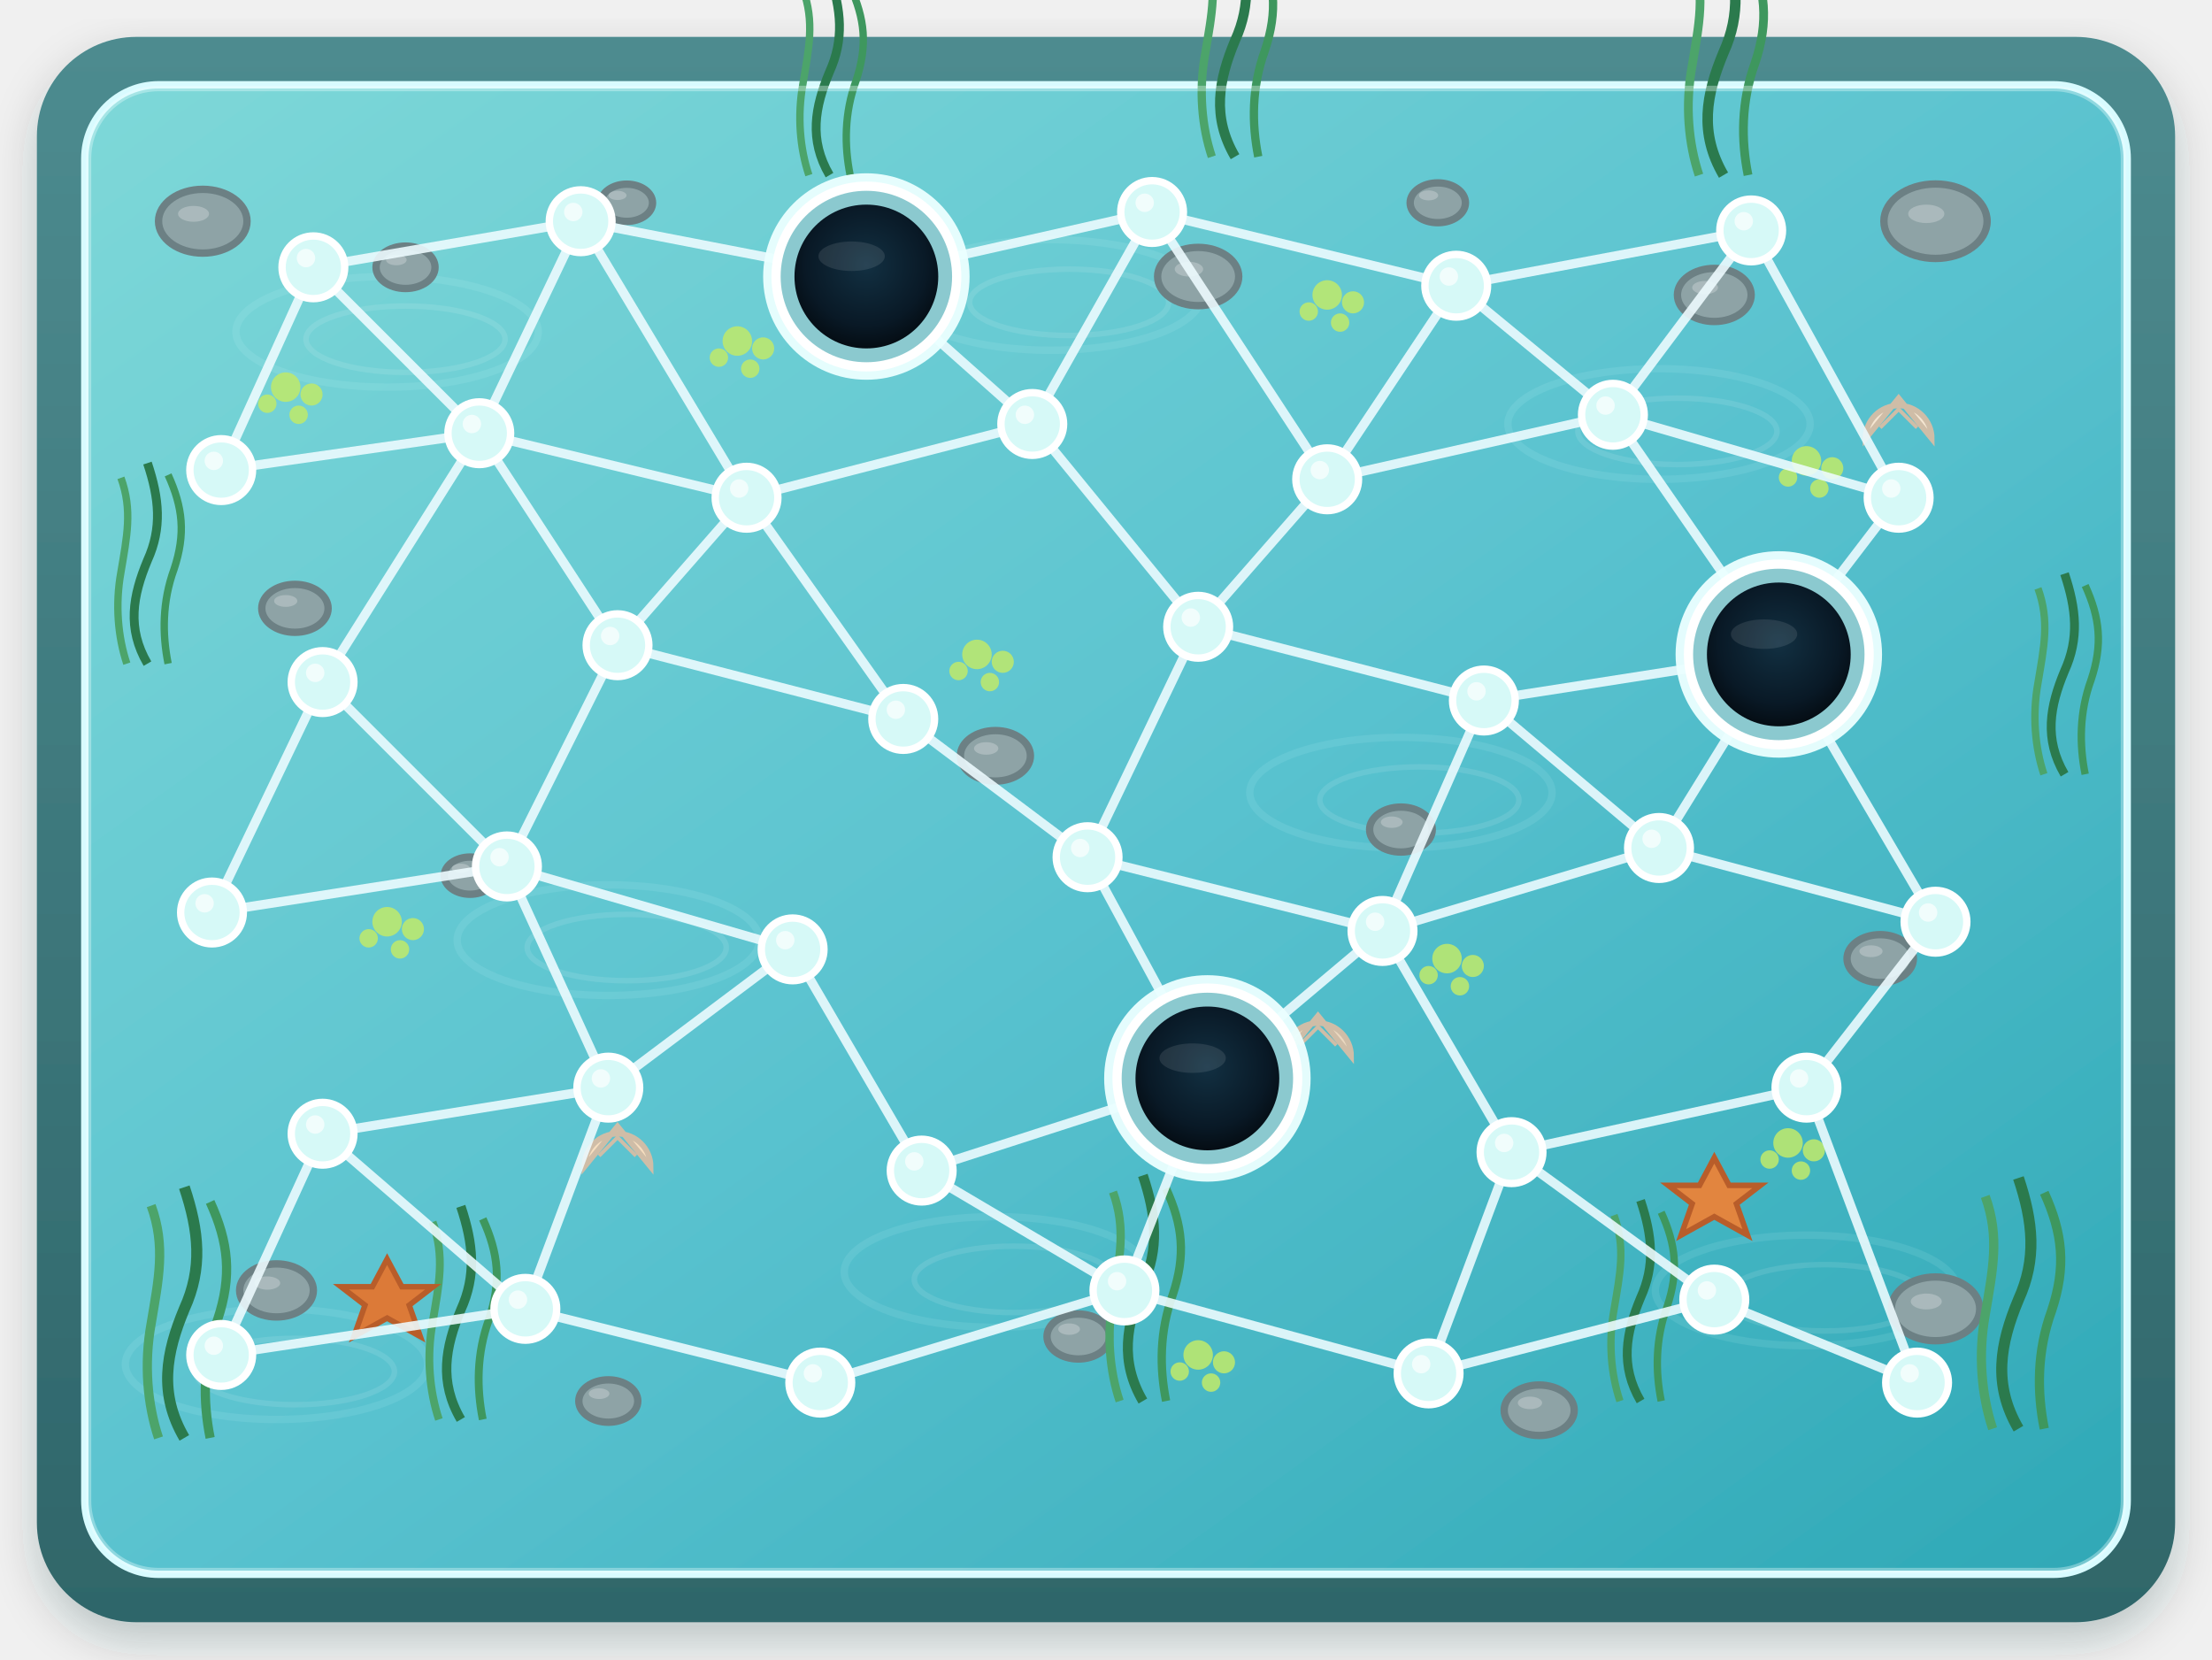
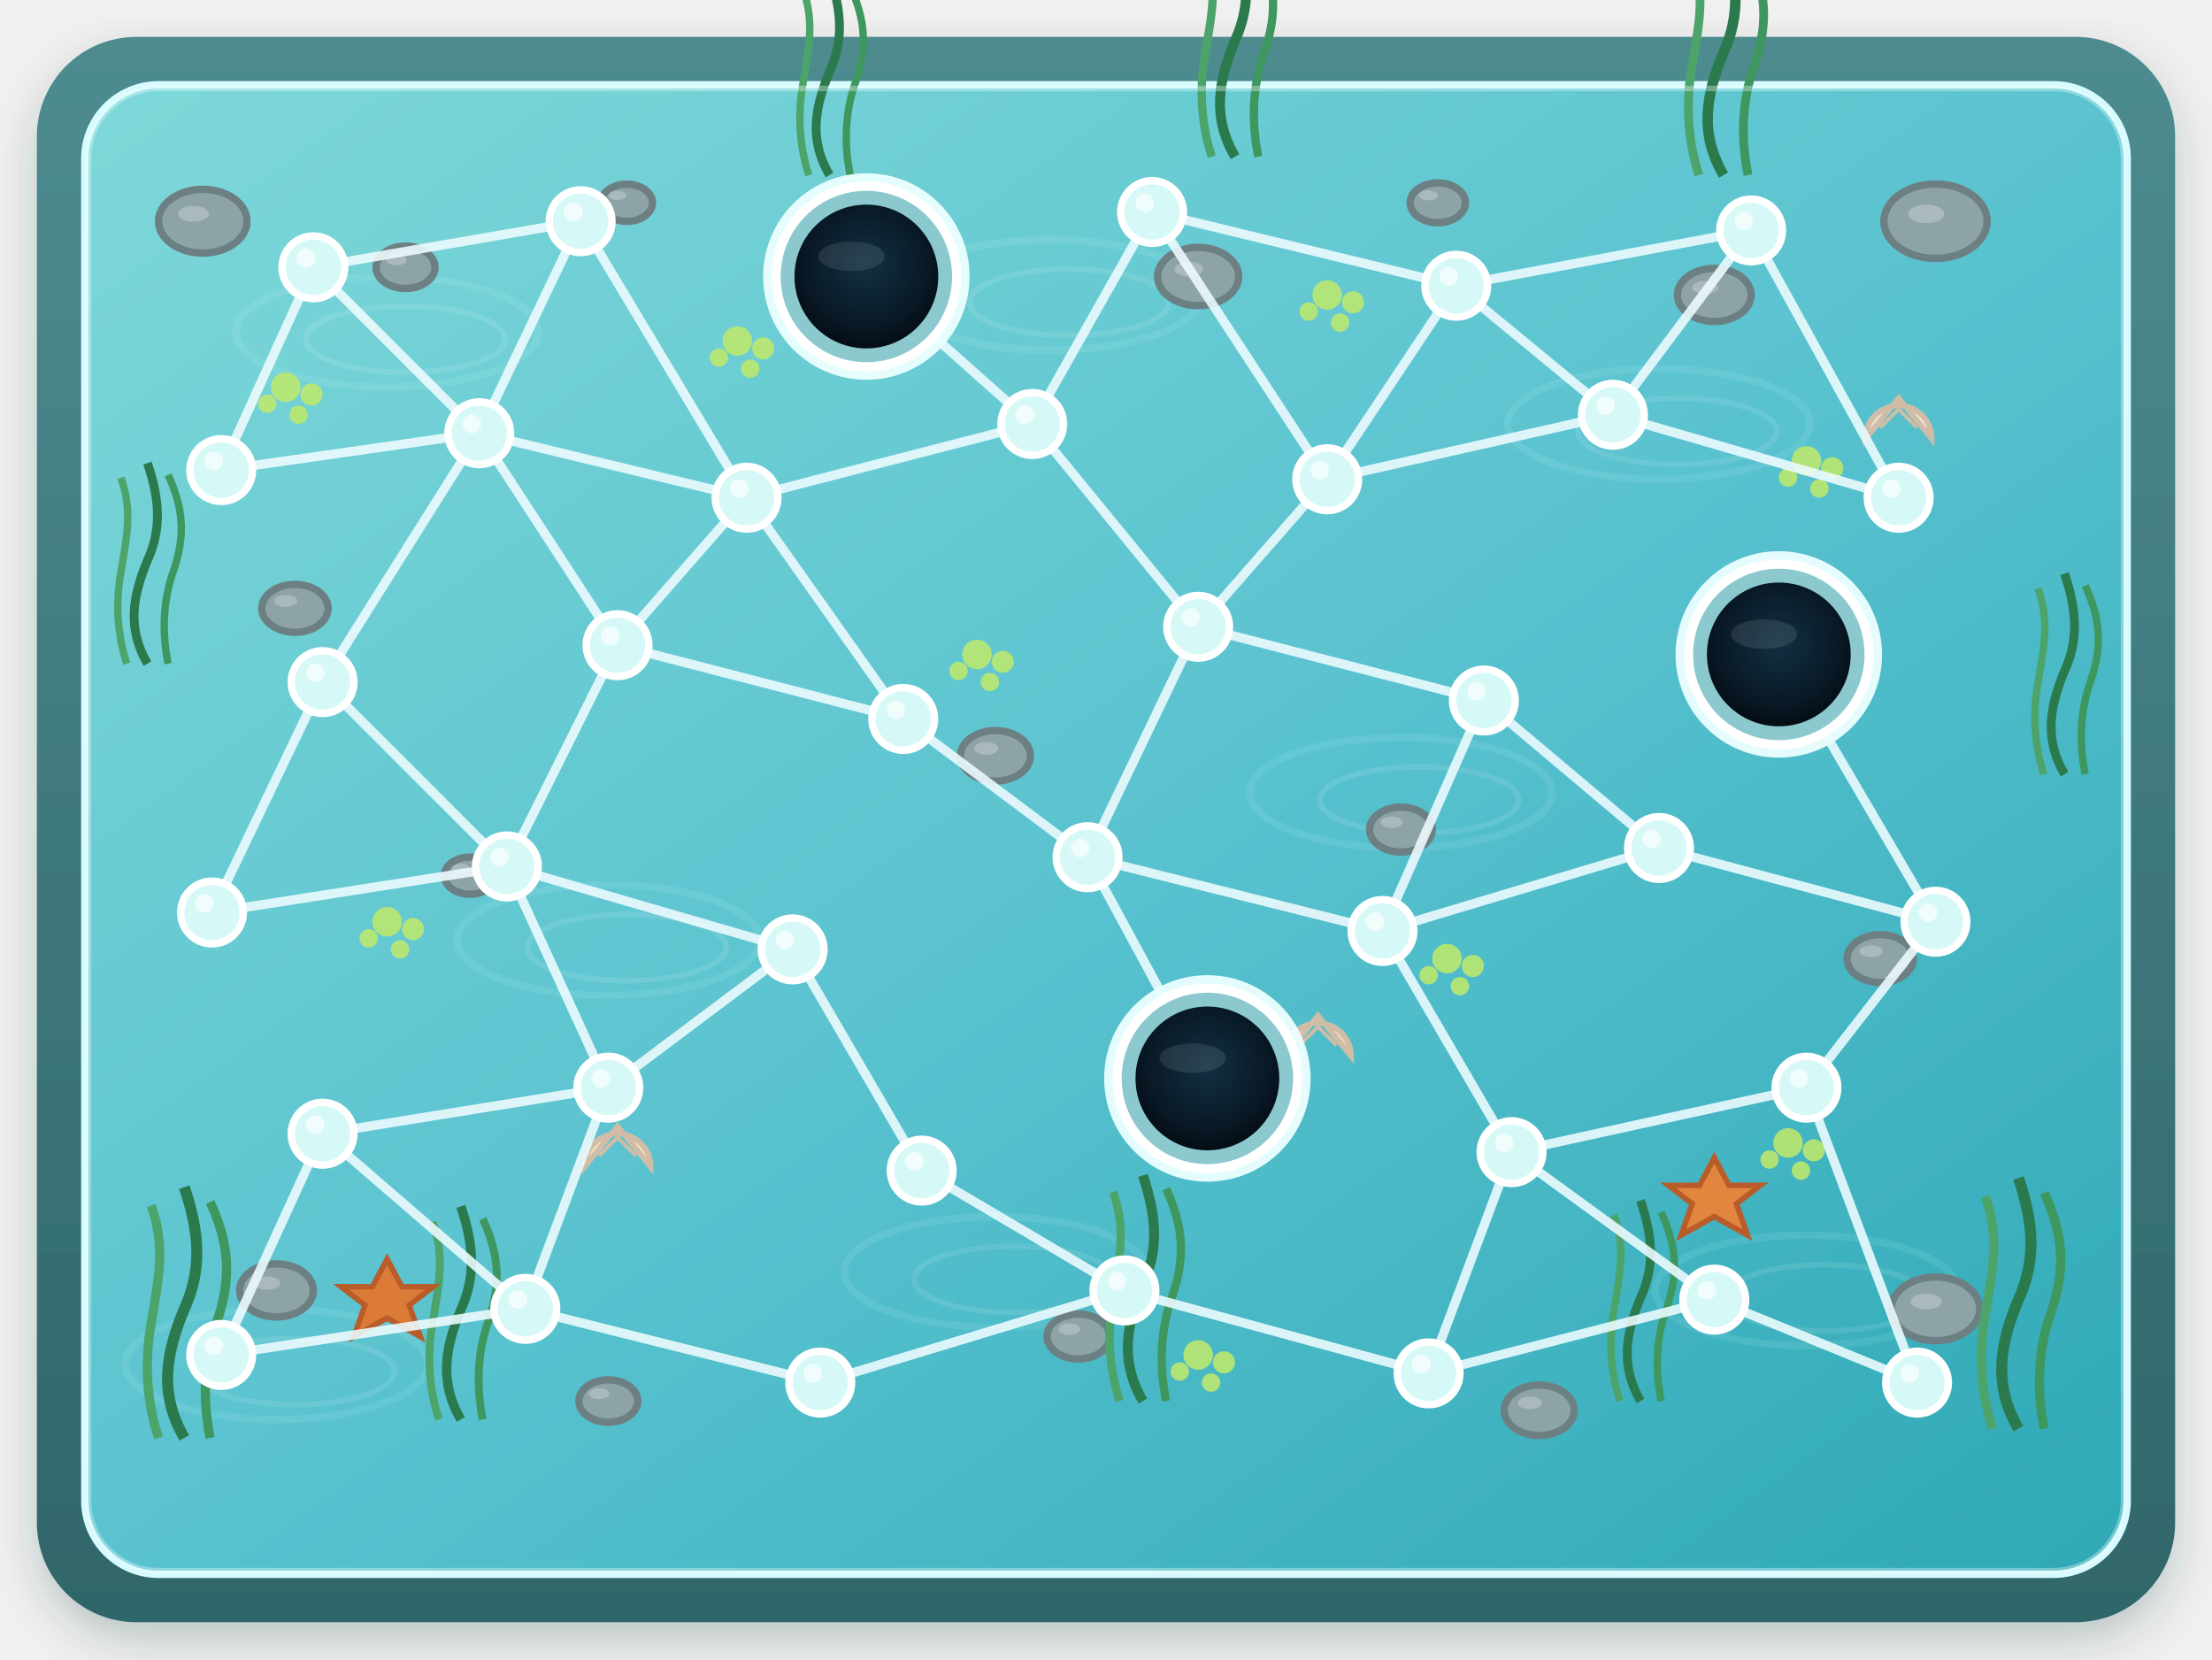
<svg xmlns="http://www.w3.org/2000/svg" viewBox="0 0 1200 900" role="img" aria-labelledby="title desc">
  <defs>
    <linearGradient id="shallowWater" x1="0" y1="0" x2="1" y2="1">
      <stop offset="0%" stop-color="#7ed8d8" />
      <stop offset="52%" stop-color="#59c2cf" />
      <stop offset="100%" stop-color="#2ea8b6" />
    </linearGradient>
    <linearGradient id="rim" x1="0" y1="0" x2="0" y2="1">
      <stop offset="0%" stop-color="#4d8b8f" />
      <stop offset="100%" stop-color="#2f666a" />
    </linearGradient>
    <radialGradient id="hole" cx="50%" cy="42%" r="60%">
      <stop offset="0%" stop-color="#123042" />
      <stop offset="70%" stop-color="#091926" />
      <stop offset="100%" stop-color="#040b11" />
    </radialGradient>
    <filter id="shadow" x="-20%" y="-20%" width="140%" height="140%">
      <feDropShadow dx="0" dy="10" stdDeviation="12" flood-color="#163138" flood-opacity=".22" />
    </filter>
  </defs>
  <g id="board" filter="url(#shadow)">
    <rect x="20" y="20" width="1160" height="860" rx="54" fill="url(#rim)" />
    <rect x="46" y="46" width="1108" height="808" rx="40" fill="url(#shallowWater)" stroke="#d8fbff" stroke-width="4" />
  </g>
  <ellipse cx="210" cy="180" rx="82" ry="30" fill="none" stroke="#d9fbff" stroke-width="4" opacity=".10" />
  <ellipse cx="220" cy="184" rx="54" ry="18" fill="none" stroke="#ffffff" stroke-width="3" opacity=".10" />
  <ellipse cx="570" cy="160" rx="82" ry="30" fill="none" stroke="#d9fbff" stroke-width="4" opacity=".10" />
  <ellipse cx="580" cy="164" rx="54" ry="18" fill="none" stroke="#ffffff" stroke-width="3" opacity=".10" />
  <ellipse cx="900" cy="230" rx="82" ry="30" fill="none" stroke="#d9fbff" stroke-width="4" opacity=".10" />
  <ellipse cx="910" cy="234" rx="54" ry="18" fill="none" stroke="#ffffff" stroke-width="3" opacity=".10" />
  <ellipse cx="330" cy="510" rx="82" ry="30" fill="none" stroke="#d9fbff" stroke-width="4" opacity=".10" />
  <ellipse cx="340" cy="514" rx="54" ry="18" fill="none" stroke="#ffffff" stroke-width="3" opacity=".10" />
  <ellipse cx="760" cy="430" rx="82" ry="30" fill="none" stroke="#d9fbff" stroke-width="4" opacity=".10" />
  <ellipse cx="770" cy="434" rx="54" ry="18" fill="none" stroke="#ffffff" stroke-width="3" opacity=".10" />
  <ellipse cx="980" cy="700" rx="82" ry="30" fill="none" stroke="#d9fbff" stroke-width="4" opacity=".10" />
  <ellipse cx="990" cy="704" rx="54" ry="18" fill="none" stroke="#ffffff" stroke-width="3" opacity=".10" />
  <ellipse cx="540" cy="690" rx="82" ry="30" fill="none" stroke="#d9fbff" stroke-width="4" opacity=".10" />
  <ellipse cx="550" cy="694" rx="54" ry="18" fill="none" stroke="#ffffff" stroke-width="3" opacity=".10" />
  <ellipse cx="150" cy="740" rx="82" ry="30" fill="none" stroke="#d9fbff" stroke-width="4" opacity=".10" />
  <ellipse cx="160" cy="744" rx="54" ry="18" fill="none" stroke="#ffffff" stroke-width="3" opacity=".10" />
  <g transform="translate(110 120)">
    <ellipse rx="24" ry="17.3" fill="#8ea3a6" stroke="#6c8084" stroke-width="4" />
    <ellipse cx="-5" cy="-4" rx="8.4" ry="4.3" fill="#cbd5d6" opacity=".45" />
  </g>
  <g transform="translate(220 145)">
    <ellipse rx="16" ry="11.5" fill="#8ea3a6" stroke="#6c8084" stroke-width="4" />
    <ellipse cx="-5" cy="-4" rx="5.6" ry="2.9" fill="#cbd5d6" opacity=".45" />
  </g>
  <g transform="translate(340 110)">
    <ellipse rx="14" ry="10.1" fill="#8ea3a6" stroke="#6c8084" stroke-width="4" />
    <ellipse cx="-5" cy="-4" rx="4.9" ry="2.5" fill="#cbd5d6" opacity=".45" />
  </g>
  <g transform="translate(470 185)">
    <ellipse rx="18" ry="13.0" fill="#8ea3a6" stroke="#6c8084" stroke-width="4" />
    <ellipse cx="-5" cy="-4" rx="6.3" ry="3.2" fill="#cbd5d6" opacity=".45" />
  </g>
  <g transform="translate(650 150)">
    <ellipse rx="22" ry="15.8" fill="#8ea3a6" stroke="#6c8084" stroke-width="4" />
    <ellipse cx="-5" cy="-4" rx="7.7" ry="4.0" fill="#cbd5d6" opacity=".45" />
  </g>
  <g transform="translate(780 110)">
    <ellipse rx="15" ry="10.8" fill="#8ea3a6" stroke="#6c8084" stroke-width="4" />
    <ellipse cx="-5" cy="-4" rx="5.2" ry="2.7" fill="#cbd5d6" opacity=".45" />
  </g>
  <g transform="translate(930 160)">
    <ellipse rx="20" ry="14.4" fill="#8ea3a6" stroke="#6c8084" stroke-width="4" />
    <ellipse cx="-5" cy="-4" rx="7.0" ry="3.6" fill="#cbd5d6" opacity=".45" />
  </g>
  <g transform="translate(1050 120)">
    <ellipse rx="28" ry="20.2" fill="#8ea3a6" stroke="#6c8084" stroke-width="4" />
    <ellipse cx="-5" cy="-4" rx="9.8" ry="5.0" fill="#cbd5d6" opacity=".45" />
  </g>
  <g transform="translate(160 330)">
    <ellipse rx="18" ry="13.0" fill="#8ea3a6" stroke="#6c8084" stroke-width="4" />
    <ellipse cx="-5" cy="-4" rx="6.3" ry="3.2" fill="#cbd5d6" opacity=".45" />
  </g>
  <g transform="translate(980 340)">
    <ellipse rx="16" ry="11.5" fill="#8ea3a6" stroke="#6c8084" stroke-width="4" />
    <ellipse cx="-5" cy="-4" rx="5.6" ry="2.9" fill="#cbd5d6" opacity=".45" />
  </g>
  <g transform="translate(255 475)">
    <ellipse rx="14" ry="10.1" fill="#8ea3a6" stroke="#6c8084" stroke-width="4" />
    <ellipse cx="-5" cy="-4" rx="4.9" ry="2.5" fill="#cbd5d6" opacity=".45" />
  </g>
  <g transform="translate(540 410)">
    <ellipse rx="19" ry="13.7" fill="#8ea3a6" stroke="#6c8084" stroke-width="4" />
    <ellipse cx="-5" cy="-4" rx="6.6" ry="3.4" fill="#cbd5d6" opacity=".45" />
  </g>
  <g transform="translate(760 450)">
    <ellipse rx="17" ry="12.2" fill="#8ea3a6" stroke="#6c8084" stroke-width="4" />
    <ellipse cx="-5" cy="-4" rx="5.9" ry="3.1" fill="#cbd5d6" opacity=".45" />
  </g>
  <g transform="translate(1020 520)">
    <ellipse rx="18" ry="13.0" fill="#8ea3a6" stroke="#6c8084" stroke-width="4" />
    <ellipse cx="-5" cy="-4" rx="6.3" ry="3.2" fill="#cbd5d6" opacity=".45" />
  </g>
  <g transform="translate(150 700)">
    <ellipse rx="20" ry="14.4" fill="#8ea3a6" stroke="#6c8084" stroke-width="4" />
    <ellipse cx="-5" cy="-4" rx="7.0" ry="3.6" fill="#cbd5d6" opacity=".45" />
  </g>
  <g transform="translate(330 760)">
    <ellipse rx="16" ry="11.5" fill="#8ea3a6" stroke="#6c8084" stroke-width="4" />
    <ellipse cx="-5" cy="-4" rx="5.6" ry="2.9" fill="#cbd5d6" opacity=".45" />
  </g>
  <g transform="translate(585 725)">
    <ellipse rx="17" ry="12.2" fill="#8ea3a6" stroke="#6c8084" stroke-width="4" />
    <ellipse cx="-5" cy="-4" rx="5.9" ry="3.1" fill="#cbd5d6" opacity=".45" />
  </g>
  <g transform="translate(835 765)">
    <ellipse rx="19" ry="13.7" fill="#8ea3a6" stroke="#6c8084" stroke-width="4" />
    <ellipse cx="-5" cy="-4" rx="6.6" ry="3.4" fill="#cbd5d6" opacity=".45" />
  </g>
  <g transform="translate(1050 710)">
    <ellipse rx="24" ry="17.3" fill="#8ea3a6" stroke="#6c8084" stroke-width="4" />
    <ellipse cx="-5" cy="-4" rx="8.4" ry="4.3" fill="#cbd5d6" opacity=".45" />
  </g>
  <g transform="translate(100 780) scale(1.0)">
    <path d="M0 0 C-14 -24 -10 -46 0 -70 C10 -92 8 -112 0 -136" stroke="#2b7a4d" stroke-width="6" fill="none" />
    <path d="M14 0 C10 -20 10 -42 18 -64 C26 -88 24 -106 14 -128" stroke="#3e975e" stroke-width="5" fill="none" />
    <path d="M-14 0 C-20 -18 -22 -40 -18 -62 C-14 -86 -10 -104 -18 -126" stroke="#4ca46a" stroke-width="5" fill="none" />
  </g>
  <g transform="translate(250 770) scale(0.85)">
    <path d="M0 0 C-14 -24 -10 -46 0 -70 C10 -92 8 -112 0 -136" stroke="#2b7a4d" stroke-width="6" fill="none" />
    <path d="M14 0 C10 -20 10 -42 18 -64 C26 -88 24 -106 14 -128" stroke="#3e975e" stroke-width="5" fill="none" />
    <path d="M-14 0 C-20 -18 -22 -40 -18 -62 C-14 -86 -10 -104 -18 -126" stroke="#4ca46a" stroke-width="5" fill="none" />
  </g>
  <g transform="translate(450 95) scale(0.8)">
    <path d="M0 0 C-14 -24 -10 -46 0 -70 C10 -92 8 -112 0 -136" stroke="#2b7a4d" stroke-width="6" fill="none" />
    <path d="M14 0 C10 -20 10 -42 18 -64 C26 -88 24 -106 14 -128" stroke="#3e975e" stroke-width="5" fill="none" />
    <path d="M-14 0 C-20 -18 -22 -40 -18 -62 C-14 -86 -10 -104 -18 -126" stroke="#4ca46a" stroke-width="5" fill="none" />
  </g>
  <g transform="translate(670 85) scale(0.9)">
    <path d="M0 0 C-14 -24 -10 -46 0 -70 C10 -92 8 -112 0 -136" stroke="#2b7a4d" stroke-width="6" fill="none" />
    <path d="M14 0 C10 -20 10 -42 18 -64 C26 -88 24 -106 14 -128" stroke="#3e975e" stroke-width="5" fill="none" />
    <path d="M-14 0 C-20 -18 -22 -40 -18 -62 C-14 -86 -10 -104 -18 -126" stroke="#4ca46a" stroke-width="5" fill="none" />
  </g>
  <g transform="translate(935 95) scale(0.95)">
    <path d="M0 0 C-14 -24 -10 -46 0 -70 C10 -92 8 -112 0 -136" stroke="#2b7a4d" stroke-width="6" fill="none" />
    <path d="M14 0 C10 -20 10 -42 18 -64 C26 -88 24 -106 14 -128" stroke="#3e975e" stroke-width="5" fill="none" />
    <path d="M-14 0 C-20 -18 -22 -40 -18 -62 C-14 -86 -10 -104 -18 -126" stroke="#4ca46a" stroke-width="5" fill="none" />
  </g>
  <g transform="translate(1095 775) scale(1.0)">
    <path d="M0 0 C-14 -24 -10 -46 0 -70 C10 -92 8 -112 0 -136" stroke="#2b7a4d" stroke-width="6" fill="none" />
    <path d="M14 0 C10 -20 10 -42 18 -64 C26 -88 24 -106 14 -128" stroke="#3e975e" stroke-width="5" fill="none" />
    <path d="M-14 0 C-20 -18 -22 -40 -18 -62 C-14 -86 -10 -104 -18 -126" stroke="#4ca46a" stroke-width="5" fill="none" />
  </g>
  <g transform="translate(890 760) scale(0.8)">
    <path d="M0 0 C-14 -24 -10 -46 0 -70 C10 -92 8 -112 0 -136" stroke="#2b7a4d" stroke-width="6" fill="none" />
    <path d="M14 0 C10 -20 10 -42 18 -64 C26 -88 24 -106 14 -128" stroke="#3e975e" stroke-width="5" fill="none" />
    <path d="M-14 0 C-20 -18 -22 -40 -18 -62 C-14 -86 -10 -104 -18 -126" stroke="#4ca46a" stroke-width="5" fill="none" />
  </g>
  <g transform="translate(620 760) scale(0.9)">
    <path d="M0 0 C-14 -24 -10 -46 0 -70 C10 -92 8 -112 0 -136" stroke="#2b7a4d" stroke-width="6" fill="none" />
    <path d="M14 0 C10 -20 10 -42 18 -64 C26 -88 24 -106 14 -128" stroke="#3e975e" stroke-width="5" fill="none" />
    <path d="M-14 0 C-20 -18 -22 -40 -18 -62 C-14 -86 -10 -104 -18 -126" stroke="#4ca46a" stroke-width="5" fill="none" />
  </g>
  <g transform="translate(80 360) scale(0.8)">
    <path d="M0 0 C-14 -24 -10 -46 0 -70 C10 -92 8 -112 0 -136" stroke="#2b7a4d" stroke-width="6" fill="none" />
    <path d="M14 0 C10 -20 10 -42 18 -64 C26 -88 24 -106 14 -128" stroke="#3e975e" stroke-width="5" fill="none" />
    <path d="M-14 0 C-20 -18 -22 -40 -18 -62 C-14 -86 -10 -104 -18 -126" stroke="#4ca46a" stroke-width="5" fill="none" />
  </g>
  <g transform="translate(1120 420) scale(0.8)">
    <path d="M0 0 C-14 -24 -10 -46 0 -70 C10 -92 8 -112 0 -136" stroke="#2b7a4d" stroke-width="6" fill="none" />
    <path d="M14 0 C10 -20 10 -42 18 -64 C26 -88 24 -106 14 -128" stroke="#3e975e" stroke-width="5" fill="none" />
    <path d="M-14 0 C-20 -18 -22 -40 -18 -62 C-14 -86 -10 -104 -18 -126" stroke="#4ca46a" stroke-width="5" fill="none" />
  </g>
  <g transform="translate(210 705)">
    <path d="M0,-22 L8,-7 L25,-7 L12,3 L18,20 L0,10 L-18,20 L-12,3 L-25,-7 L-8,-7 Z" fill="#dc7a38" stroke="#b85d2a" stroke-width="3" />
  </g>
  <g transform="translate(930 650)">
    <path d="M0,-22 L8,-7 L25,-7 L12,3 L18,20 L0,10 L-18,20 L-12,3 L-25,-7 L-8,-7 Z" fill="#e2853f" stroke="#b85d2a" stroke-width="3" />
  </g>
  <g transform="translate(1030 230)">
    <path d="M-18 8 A18 18 0 0 1 18 8 L0 -14 Z" fill="#f4e6d2" stroke="#cfbda7" stroke-width="3" />
    <path d="M-10 2 L0 -8 L10 2" stroke="#cfbda7" stroke-width="2" fill="none" />
  </g>
  <g transform="translate(335 625)">
    <path d="M-18 8 A18 18 0 0 1 18 8 L0 -14 Z" fill="#f6debf" stroke="#cfbda7" stroke-width="3" />
    <path d="M-10 2 L0 -8 L10 2" stroke="#cfbda7" stroke-width="2" fill="none" />
  </g>
  <g transform="translate(715 565)">
    <path d="M-18 8 A18 18 0 0 1 18 8 L0 -14 Z" fill="#ead8c0" stroke="#cfbda7" stroke-width="3" />
    <path d="M-10 2 L0 -8 L10 2" stroke="#cfbda7" stroke-width="2" fill="none" />
  </g>
  <g fill="#bce86d" opacity=".88">
    <circle cx="155" cy="210" r="8" />
    <circle cx="169" cy="214" r="6" />
    <circle cx="145" cy="219" r="5" />
    <circle cx="162" cy="225" r="5" />
  </g>
  <g fill="#bce86d" opacity=".88">
    <circle cx="400" cy="185" r="8" />
    <circle cx="414" cy="189" r="6" />
    <circle cx="390" cy="194" r="5" />
    <circle cx="407" cy="200" r="5" />
  </g>
  <g fill="#bce86d" opacity=".88">
    <circle cx="720" cy="160" r="8" />
    <circle cx="734" cy="164" r="6" />
    <circle cx="710" cy="169" r="5" />
    <circle cx="727" cy="175" r="5" />
  </g>
  <g fill="#bce86d" opacity=".88">
    <circle cx="980" cy="250" r="8" />
    <circle cx="994" cy="254" r="6" />
    <circle cx="970" cy="259" r="5" />
    <circle cx="987" cy="265" r="5" />
  </g>
  <g fill="#bce86d" opacity=".88">
    <circle cx="210" cy="500" r="8" />
    <circle cx="224" cy="504" r="6" />
    <circle cx="200" cy="509" r="5" />
    <circle cx="217" cy="515" r="5" />
  </g>
  <g fill="#bce86d" opacity=".88">
    <circle cx="530" cy="355" r="8" />
    <circle cx="544" cy="359" r="6" />
    <circle cx="520" cy="364" r="5" />
    <circle cx="537" cy="370" r="5" />
  </g>
  <g fill="#bce86d" opacity=".88">
    <circle cx="785" cy="520" r="8" />
    <circle cx="799" cy="524" r="6" />
    <circle cx="775" cy="529" r="5" />
    <circle cx="792" cy="535" r="5" />
  </g>
  <g fill="#bce86d" opacity=".88">
    <circle cx="970" cy="620" r="8" />
    <circle cx="984" cy="624" r="6" />
    <circle cx="960" cy="629" r="5" />
    <circle cx="977" cy="635" r="5" />
  </g>
  <g fill="#bce86d" opacity=".88">
    <circle cx="650" cy="735" r="8" />
    <circle cx="664" cy="739" r="6" />
    <circle cx="640" cy="744" r="5" />
    <circle cx="657" cy="750" r="5" />
  </g>
  <g id="movement-graph" stroke="#eefcff" stroke-width="5" stroke-linecap="round" opacity=".88">
    <line x1="170" y1="145" x2="315" y2="120" data-from="n0_0" data-to="n0_1" />
    <line x1="170" y1="145" x2="120" y2="255" data-from="n0_0" data-to="n1_0" />
    <line x1="170" y1="145" x2="260" y2="235" data-from="n0_0" data-to="n1_1" />
-     <line x1="315" y1="120" x2="470" y2="150" data-from="n0_1" data-to="n0_2" />
    <line x1="315" y1="120" x2="260" y2="235" data-from="n0_1" data-to="n1_1" />
    <line x1="315" y1="120" x2="405" y2="270" data-from="n0_1" data-to="n1_2" />
-     <line x1="470" y1="150" x2="625" y2="115" data-from="n0_2" data-to="n0_3" />
    <line x1="470" y1="150" x2="560" y2="230" data-from="n0_2" data-to="n1_3" />
    <line x1="625" y1="115" x2="790" y2="155" data-from="n0_3" data-to="n0_4" />
    <line x1="625" y1="115" x2="560" y2="230" data-from="n0_3" data-to="n1_3" />
    <line x1="625" y1="115" x2="720" y2="260" data-from="n0_3" data-to="n1_4" />
    <line x1="790" y1="155" x2="950" y2="125" data-from="n0_4" data-to="n0_5" />
    <line x1="790" y1="155" x2="720" y2="260" data-from="n0_4" data-to="n1_4" />
    <line x1="790" y1="155" x2="875" y2="225" data-from="n0_4" data-to="n1_5" />
    <line x1="950" y1="125" x2="875" y2="225" data-from="n0_5" data-to="n1_5" />
    <line x1="950" y1="125" x2="1030" y2="270" data-from="n0_5" data-to="n1_6" />
    <line x1="120" y1="255" x2="260" y2="235" data-from="n1_0" data-to="n1_1" />
    <line x1="260" y1="235" x2="405" y2="270" data-from="n1_1" data-to="n1_2" />
    <line x1="260" y1="235" x2="175" y2="370" data-from="n1_1" data-to="n2_0" />
    <line x1="260" y1="235" x2="335" y2="350" data-from="n1_1" data-to="n2_1" />
    <line x1="405" y1="270" x2="560" y2="230" data-from="n1_2" data-to="n1_3" />
    <line x1="405" y1="270" x2="335" y2="350" data-from="n1_2" data-to="n2_1" />
    <line x1="405" y1="270" x2="490" y2="390" data-from="n1_2" data-to="n2_2" />
    <line x1="560" y1="230" x2="650" y2="340" data-from="n1_3" data-to="n2_3" />
    <line x1="720" y1="260" x2="875" y2="225" data-from="n1_4" data-to="n1_5" />
    <line x1="720" y1="260" x2="650" y2="340" data-from="n1_4" data-to="n2_3" />
    <line x1="875" y1="225" x2="1030" y2="270" data-from="n1_5" data-to="n1_6" />
-     <line x1="875" y1="225" x2="965" y2="355" data-from="n1_5" data-to="n2_5" />
-     <line x1="1030" y1="270" x2="965" y2="355" data-from="n1_6" data-to="n2_5" />
    <line x1="175" y1="370" x2="115" y2="495" data-from="n2_0" data-to="n3_0" />
    <line x1="175" y1="370" x2="275" y2="470" data-from="n2_0" data-to="n3_1" />
    <line x1="335" y1="350" x2="490" y2="390" data-from="n2_1" data-to="n2_2" />
    <line x1="335" y1="350" x2="275" y2="470" data-from="n2_1" data-to="n3_1" />
    <line x1="490" y1="390" x2="590" y2="465" data-from="n2_2" data-to="n3_3" />
    <line x1="650" y1="340" x2="805" y2="380" data-from="n2_3" data-to="n2_4" />
    <line x1="650" y1="340" x2="590" y2="465" data-from="n2_3" data-to="n3_3" />
-     <line x1="805" y1="380" x2="965" y2="355" data-from="n2_4" data-to="n2_5" />
    <line x1="805" y1="380" x2="750" y2="505" data-from="n2_4" data-to="n3_4" />
    <line x1="805" y1="380" x2="900" y2="460" data-from="n2_4" data-to="n3_5" />
-     <line x1="965" y1="355" x2="900" y2="460" data-from="n2_5" data-to="n3_5" />
    <line x1="965" y1="355" x2="1050" y2="500" data-from="n2_5" data-to="n3_6" />
    <line x1="115" y1="495" x2="275" y2="470" data-from="n3_0" data-to="n3_1" />
    <line x1="275" y1="470" x2="430" y2="515" data-from="n3_1" data-to="n3_2" />
    <line x1="275" y1="470" x2="330" y2="590" data-from="n3_1" data-to="n4_1" />
    <line x1="430" y1="515" x2="330" y2="590" data-from="n3_2" data-to="n4_1" />
    <line x1="430" y1="515" x2="500" y2="635" data-from="n3_2" data-to="n4_2" />
    <line x1="590" y1="465" x2="750" y2="505" data-from="n3_3" data-to="n3_4" />
    <line x1="590" y1="465" x2="655" y2="585" data-from="n3_3" data-to="n4_3" />
    <line x1="750" y1="505" x2="900" y2="460" data-from="n3_4" data-to="n3_5" />
-     <line x1="750" y1="505" x2="655" y2="585" data-from="n3_4" data-to="n4_3" />
    <line x1="750" y1="505" x2="820" y2="625" data-from="n3_4" data-to="n4_4" />
    <line x1="900" y1="460" x2="1050" y2="500" data-from="n3_5" data-to="n3_6" />
    <line x1="1050" y1="500" x2="980" y2="590" data-from="n3_6" data-to="n4_5" />
    <line x1="175" y1="615" x2="330" y2="590" data-from="n4_0" data-to="n4_1" />
    <line x1="175" y1="615" x2="120" y2="735" data-from="n4_0" data-to="n5_0" />
    <line x1="175" y1="615" x2="285" y2="710" data-from="n4_0" data-to="n5_1" />
    <line x1="330" y1="590" x2="285" y2="710" data-from="n4_1" data-to="n5_1" />
-     <line x1="500" y1="635" x2="655" y2="585" data-from="n4_2" data-to="n4_3" />
    <line x1="500" y1="635" x2="610" y2="700" data-from="n4_2" data-to="n5_3" />
-     <line x1="655" y1="585" x2="610" y2="700" data-from="n4_3" data-to="n5_3" />
    <line x1="820" y1="625" x2="980" y2="590" data-from="n4_4" data-to="n4_5" />
    <line x1="820" y1="625" x2="775" y2="745" data-from="n4_4" data-to="n5_4" />
    <line x1="820" y1="625" x2="930" y2="705" data-from="n4_4" data-to="n5_5" />
    <line x1="980" y1="590" x2="1040" y2="750" data-from="n4_5" data-to="n5_6" />
    <line x1="120" y1="735" x2="285" y2="710" data-from="n5_0" data-to="n5_1" />
    <line x1="285" y1="710" x2="445" y2="750" data-from="n5_1" data-to="n5_2" />
    <line x1="445" y1="750" x2="610" y2="700" data-from="n5_2" data-to="n5_3" />
    <line x1="610" y1="700" x2="775" y2="745" data-from="n5_3" data-to="n5_4" />
    <line x1="775" y1="745" x2="930" y2="705" data-from="n5_4" data-to="n5_5" />
    <line x1="930" y1="705" x2="1040" y2="750" data-from="n5_5" data-to="n5_6" />
  </g>
  <g id="movement-nodes">
    <g id="n0_0" class="move-node" data-node-id="n0_0">
      <circle cx="170" cy="145" r="17" fill="#d6f9f7" stroke="#ffffff" stroke-width="4" />
      <circle cx="166" cy="140" r="5" fill="#ffffff" opacity=".65" />
    </g>
    <g id="n0_1" class="move-node" data-node-id="n0_1">
      <circle cx="315" cy="120" r="17" fill="#d6f9f7" stroke="#ffffff" stroke-width="4" />
      <circle cx="311" cy="115" r="5" fill="#ffffff" opacity=".65" />
    </g>
    <g id="n0_3" class="move-node" data-node-id="n0_3">
      <circle cx="625" cy="115" r="17" fill="#d6f9f7" stroke="#ffffff" stroke-width="4" />
      <circle cx="621" cy="110" r="5" fill="#ffffff" opacity=".65" />
    </g>
    <g id="n0_4" class="move-node" data-node-id="n0_4">
      <circle cx="790" cy="155" r="17" fill="#d6f9f7" stroke="#ffffff" stroke-width="4" />
      <circle cx="786" cy="150" r="5" fill="#ffffff" opacity=".65" />
    </g>
    <g id="n0_5" class="move-node" data-node-id="n0_5">
      <circle cx="950" cy="125" r="17" fill="#d6f9f7" stroke="#ffffff" stroke-width="4" />
      <circle cx="946" cy="120" r="5" fill="#ffffff" opacity=".65" />
    </g>
    <g id="n1_0" class="move-node" data-node-id="n1_0">
      <circle cx="120" cy="255" r="17" fill="#d6f9f7" stroke="#ffffff" stroke-width="4" />
      <circle cx="116" cy="250" r="5" fill="#ffffff" opacity=".65" />
    </g>
    <g id="n1_1" class="move-node" data-node-id="n1_1">
      <circle cx="260" cy="235" r="17" fill="#d6f9f7" stroke="#ffffff" stroke-width="4" />
      <circle cx="256" cy="230" r="5" fill="#ffffff" opacity=".65" />
    </g>
    <g id="n1_2" class="move-node" data-node-id="n1_2">
      <circle cx="405" cy="270" r="17" fill="#d6f9f7" stroke="#ffffff" stroke-width="4" />
      <circle cx="401" cy="265" r="5" fill="#ffffff" opacity=".65" />
    </g>
    <g id="n1_3" class="move-node" data-node-id="n1_3">
      <circle cx="560" cy="230" r="17" fill="#d6f9f7" stroke="#ffffff" stroke-width="4" />
      <circle cx="556" cy="225" r="5" fill="#ffffff" opacity=".65" />
    </g>
    <g id="n1_4" class="move-node" data-node-id="n1_4">
      <circle cx="720" cy="260" r="17" fill="#d6f9f7" stroke="#ffffff" stroke-width="4" />
      <circle cx="716" cy="255" r="5" fill="#ffffff" opacity=".65" />
    </g>
    <g id="n1_5" class="move-node" data-node-id="n1_5">
      <circle cx="875" cy="225" r="17" fill="#d6f9f7" stroke="#ffffff" stroke-width="4" />
      <circle cx="871" cy="220" r="5" fill="#ffffff" opacity=".65" />
    </g>
    <g id="n1_6" class="move-node" data-node-id="n1_6">
      <circle cx="1030" cy="270" r="17" fill="#d6f9f7" stroke="#ffffff" stroke-width="4" />
      <circle cx="1026" cy="265" r="5" fill="#ffffff" opacity=".65" />
    </g>
    <g id="n2_0" class="move-node" data-node-id="n2_0">
      <circle cx="175" cy="370" r="17" fill="#d6f9f7" stroke="#ffffff" stroke-width="4" />
      <circle cx="171" cy="365" r="5" fill="#ffffff" opacity=".65" />
    </g>
    <g id="n2_1" class="move-node" data-node-id="n2_1">
      <circle cx="335" cy="350" r="17" fill="#d6f9f7" stroke="#ffffff" stroke-width="4" />
      <circle cx="331" cy="345" r="5" fill="#ffffff" opacity=".65" />
    </g>
    <g id="n2_2" class="move-node" data-node-id="n2_2">
      <circle cx="490" cy="390" r="17" fill="#d6f9f7" stroke="#ffffff" stroke-width="4" />
      <circle cx="486" cy="385" r="5" fill="#ffffff" opacity=".65" />
    </g>
    <g id="n2_3" class="move-node" data-node-id="n2_3">
      <circle cx="650" cy="340" r="17" fill="#d6f9f7" stroke="#ffffff" stroke-width="4" />
      <circle cx="646" cy="335" r="5" fill="#ffffff" opacity=".65" />
    </g>
    <g id="n2_4" class="move-node" data-node-id="n2_4">
      <circle cx="805" cy="380" r="17" fill="#d6f9f7" stroke="#ffffff" stroke-width="4" />
      <circle cx="801" cy="375" r="5" fill="#ffffff" opacity=".65" />
    </g>
    <g id="n3_0" class="move-node" data-node-id="n3_0">
      <circle cx="115" cy="495" r="17" fill="#d6f9f7" stroke="#ffffff" stroke-width="4" />
      <circle cx="111" cy="490" r="5" fill="#ffffff" opacity=".65" />
    </g>
    <g id="n3_1" class="move-node" data-node-id="n3_1">
      <circle cx="275" cy="470" r="17" fill="#d6f9f7" stroke="#ffffff" stroke-width="4" />
      <circle cx="271" cy="465" r="5" fill="#ffffff" opacity=".65" />
    </g>
    <g id="n3_2" class="move-node" data-node-id="n3_2">
      <circle cx="430" cy="515" r="17" fill="#d6f9f7" stroke="#ffffff" stroke-width="4" />
      <circle cx="426" cy="510" r="5" fill="#ffffff" opacity=".65" />
    </g>
    <g id="n3_3" class="move-node" data-node-id="n3_3">
      <circle cx="590" cy="465" r="17" fill="#d6f9f7" stroke="#ffffff" stroke-width="4" />
      <circle cx="586" cy="460" r="5" fill="#ffffff" opacity=".65" />
    </g>
    <g id="n3_4" class="move-node" data-node-id="n3_4">
      <circle cx="750" cy="505" r="17" fill="#d6f9f7" stroke="#ffffff" stroke-width="4" />
      <circle cx="746" cy="500" r="5" fill="#ffffff" opacity=".65" />
    </g>
    <g id="n3_5" class="move-node" data-node-id="n3_5">
      <circle cx="900" cy="460" r="17" fill="#d6f9f7" stroke="#ffffff" stroke-width="4" />
      <circle cx="896" cy="455" r="5" fill="#ffffff" opacity=".65" />
    </g>
    <g id="n3_6" class="move-node" data-node-id="n3_6">
      <circle cx="1050" cy="500" r="17" fill="#d6f9f7" stroke="#ffffff" stroke-width="4" />
      <circle cx="1046" cy="495" r="5" fill="#ffffff" opacity=".65" />
    </g>
    <g id="n4_0" class="move-node" data-node-id="n4_0">
      <circle cx="175" cy="615" r="17" fill="#d6f9f7" stroke="#ffffff" stroke-width="4" />
      <circle cx="171" cy="610" r="5" fill="#ffffff" opacity=".65" />
    </g>
    <g id="n4_1" class="move-node" data-node-id="n4_1">
      <circle cx="330" cy="590" r="17" fill="#d6f9f7" stroke="#ffffff" stroke-width="4" />
      <circle cx="326" cy="585" r="5" fill="#ffffff" opacity=".65" />
    </g>
    <g id="n4_2" class="move-node" data-node-id="n4_2">
      <circle cx="500" cy="635" r="17" fill="#d6f9f7" stroke="#ffffff" stroke-width="4" />
      <circle cx="496" cy="630" r="5" fill="#ffffff" opacity=".65" />
    </g>
    <g id="n4_4" class="move-node" data-node-id="n4_4">
      <circle cx="820" cy="625" r="17" fill="#d6f9f7" stroke="#ffffff" stroke-width="4" />
      <circle cx="816" cy="620" r="5" fill="#ffffff" opacity=".65" />
    </g>
    <g id="n4_5" class="move-node" data-node-id="n4_5">
      <circle cx="980" cy="590" r="17" fill="#d6f9f7" stroke="#ffffff" stroke-width="4" />
      <circle cx="976" cy="585" r="5" fill="#ffffff" opacity=".65" />
    </g>
    <g id="n5_0" class="move-node" data-node-id="n5_0">
      <circle cx="120" cy="735" r="17" fill="#d6f9f7" stroke="#ffffff" stroke-width="4" />
      <circle cx="116" cy="730" r="5" fill="#ffffff" opacity=".65" />
    </g>
    <g id="n5_1" class="move-node" data-node-id="n5_1">
      <circle cx="285" cy="710" r="17" fill="#d6f9f7" stroke="#ffffff" stroke-width="4" />
      <circle cx="281" cy="705" r="5" fill="#ffffff" opacity=".65" />
    </g>
    <g id="n5_2" class="move-node" data-node-id="n5_2">
      <circle cx="445" cy="750" r="17" fill="#d6f9f7" stroke="#ffffff" stroke-width="4" />
      <circle cx="441" cy="745" r="5" fill="#ffffff" opacity=".65" />
    </g>
    <g id="n5_3" class="move-node" data-node-id="n5_3">
      <circle cx="610" cy="700" r="17" fill="#d6f9f7" stroke="#ffffff" stroke-width="4" />
      <circle cx="606" cy="695" r="5" fill="#ffffff" opacity=".65" />
    </g>
    <g id="n5_4" class="move-node" data-node-id="n5_4">
      <circle cx="775" cy="745" r="17" fill="#d6f9f7" stroke="#ffffff" stroke-width="4" />
      <circle cx="771" cy="740" r="5" fill="#ffffff" opacity=".65" />
    </g>
    <g id="n5_5" class="move-node" data-node-id="n5_5">
      <circle cx="930" cy="705" r="17" fill="#d6f9f7" stroke="#ffffff" stroke-width="4" />
      <circle cx="926" cy="700" r="5" fill="#ffffff" opacity=".65" />
    </g>
    <g id="n5_6" class="move-node" data-node-id="n5_6">
      <circle cx="1040" cy="750" r="17" fill="#d6f9f7" stroke="#ffffff" stroke-width="4" />
      <circle cx="1036" cy="745" r="5" fill="#ffffff" opacity=".65" />
    </g>
  </g>
  <g id="holes">
    <g id="n0_2" class="hole-node" data-node-id="n0_2" data-hole="true">
      <circle cx="470" cy="150" r="56" fill="#ebffff" opacity=".95" />
      <circle cx="470" cy="150" r="49" fill="#8bc9cf" stroke="#ffffff" stroke-width="5" />
      <circle cx="470" cy="150" r="39" fill="url(#hole)" />
      <ellipse cx="462" cy="139" rx="18" ry="8" fill="#ffffff" opacity=".10" />
    </g>
    <g id="n2_5" class="hole-node" data-node-id="n2_5" data-hole="true">
      <circle cx="965" cy="355" r="56" fill="#ebffff" opacity=".95" />
      <circle cx="965" cy="355" r="49" fill="#8bc9cf" stroke="#ffffff" stroke-width="5" />
      <circle cx="965" cy="355" r="39" fill="url(#hole)" />
      <ellipse cx="957" cy="344" rx="18" ry="8" fill="#ffffff" opacity=".10" />
    </g>
    <g id="n4_3" class="hole-node" data-node-id="n4_3" data-hole="true">
      <circle cx="655" cy="585" r="56" fill="#ebffff" opacity=".95" />
      <circle cx="655" cy="585" r="49" fill="#8bc9cf" stroke="#ffffff" stroke-width="5" />
      <circle cx="655" cy="585" r="39" fill="url(#hole)" />
      <ellipse cx="647" cy="574" rx="18" ry="8" fill="#ffffff" opacity=".10" />
    </g>
  </g>
  <rect x="48" y="48" width="1104" height="804" rx="38" fill="none" stroke="#f1ffff" stroke-width="3" opacity=".35" />
</svg>
